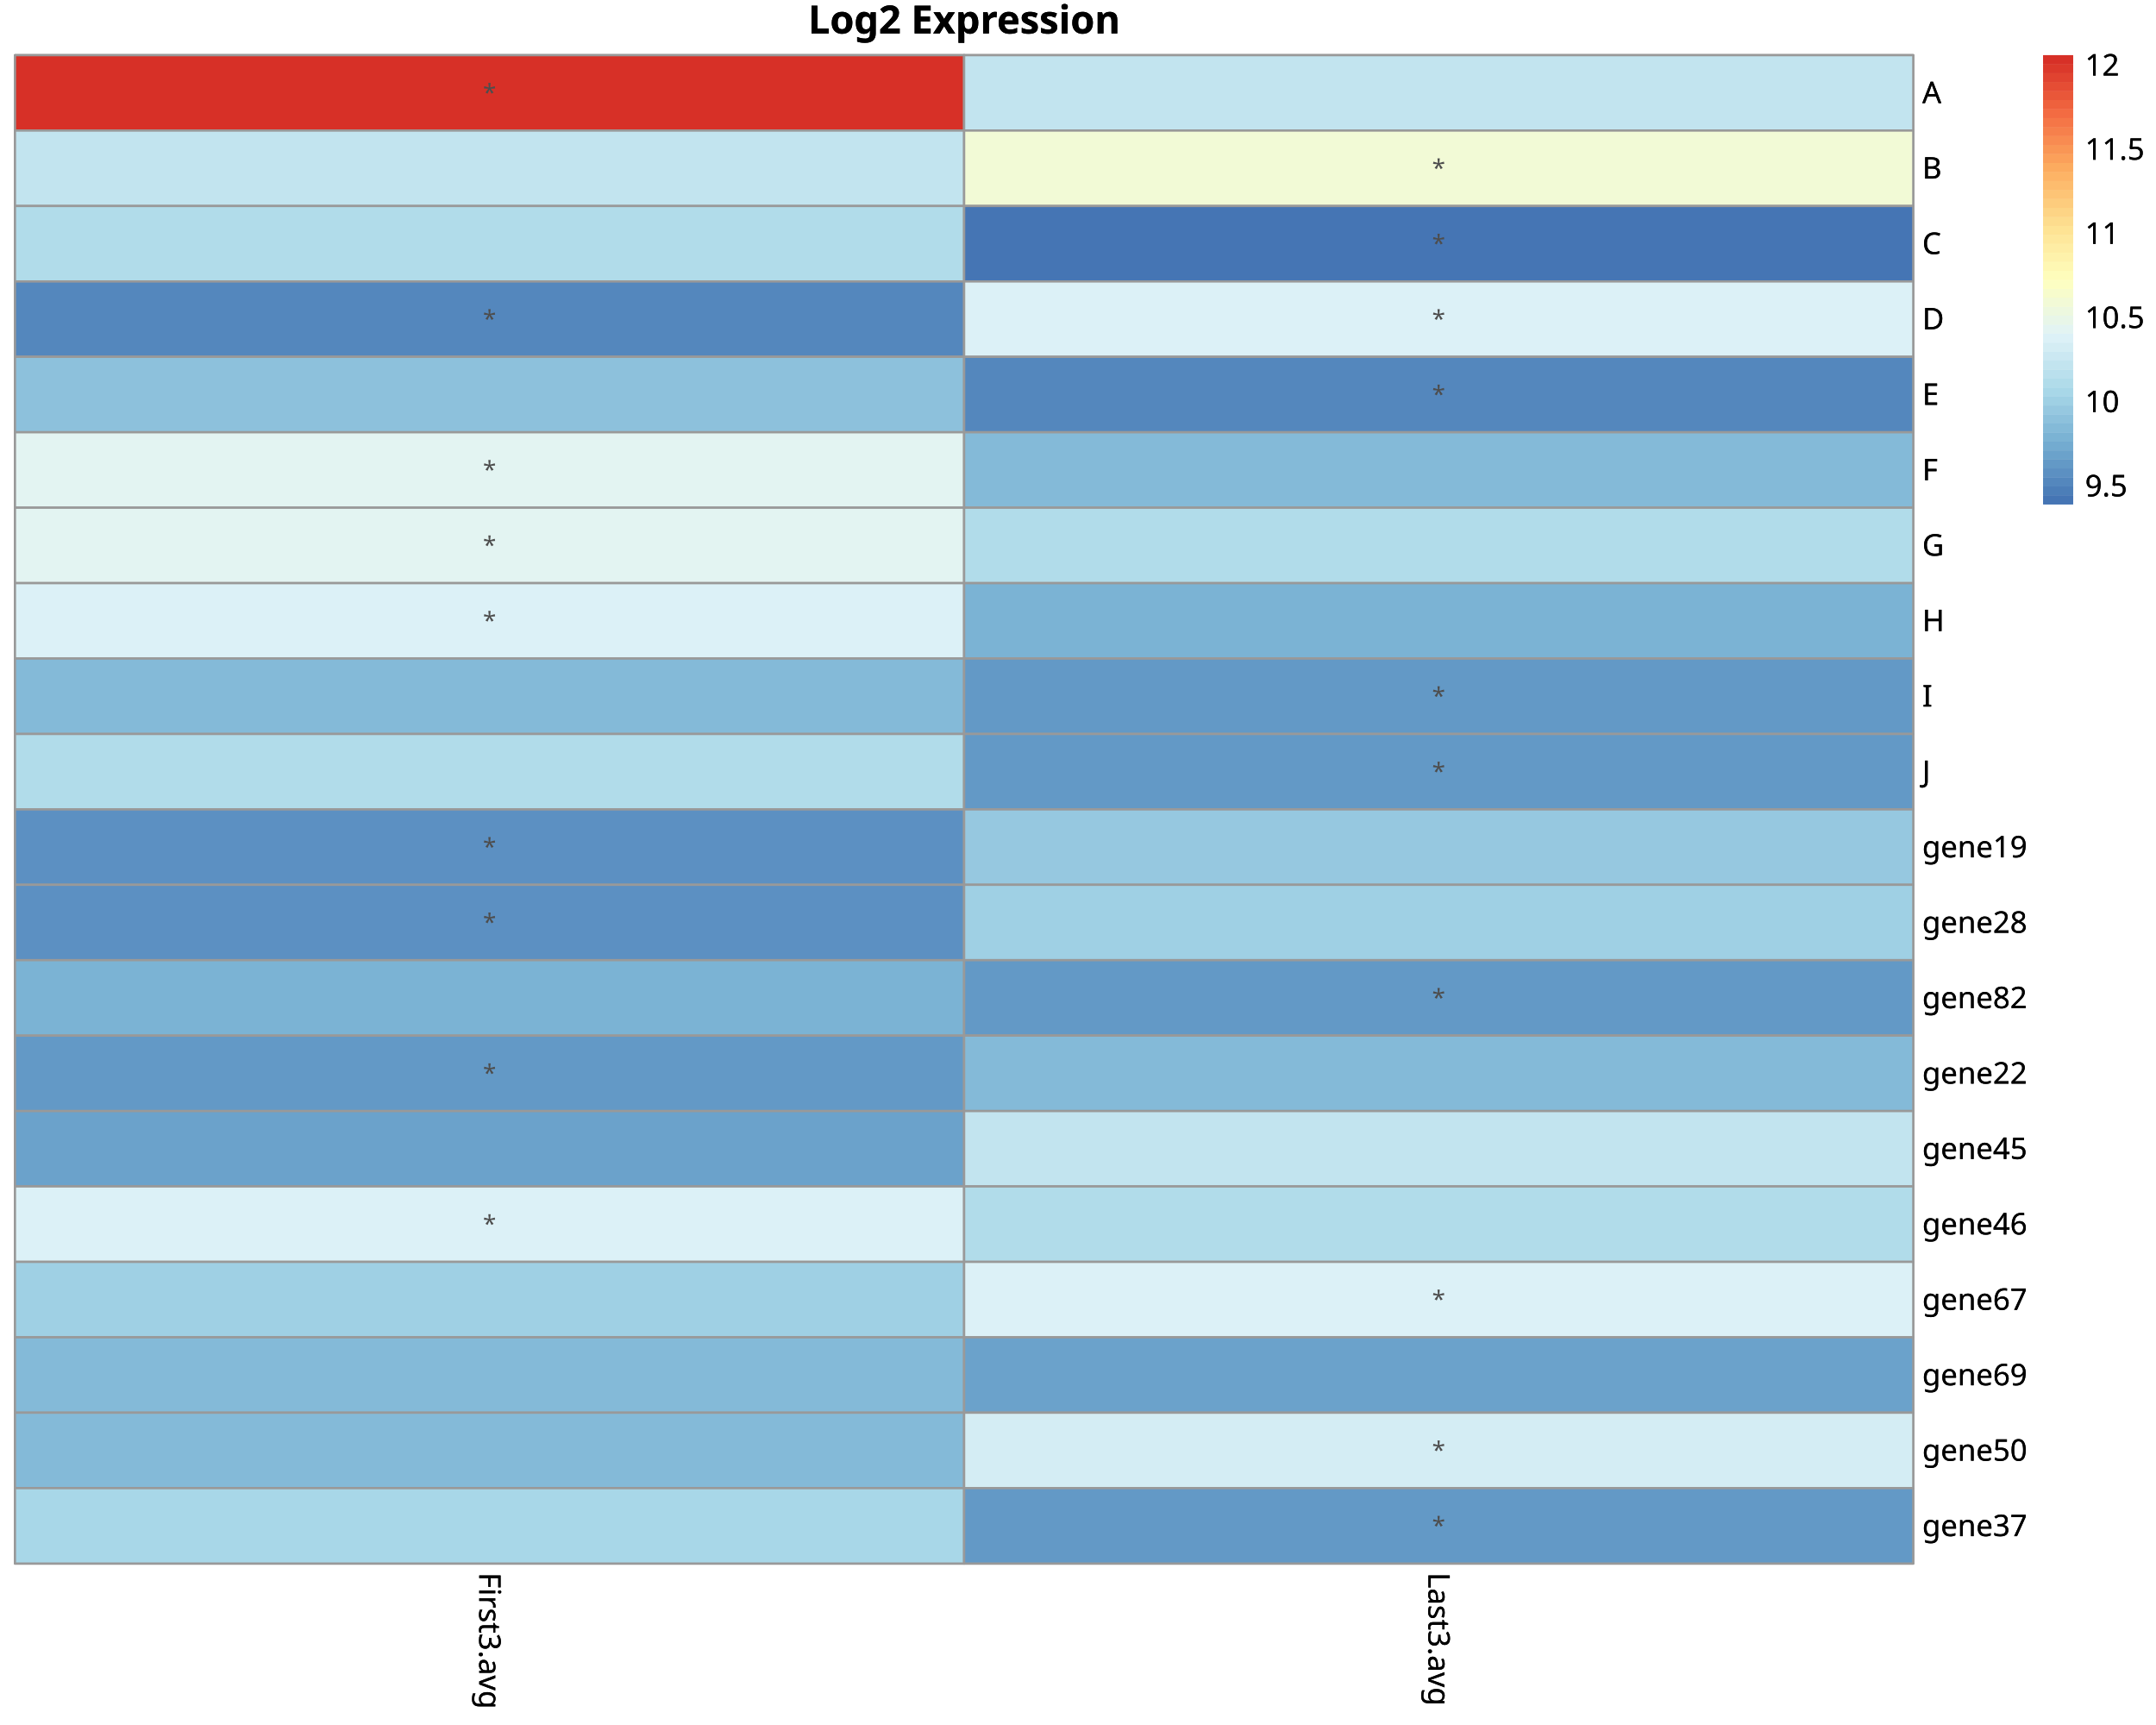
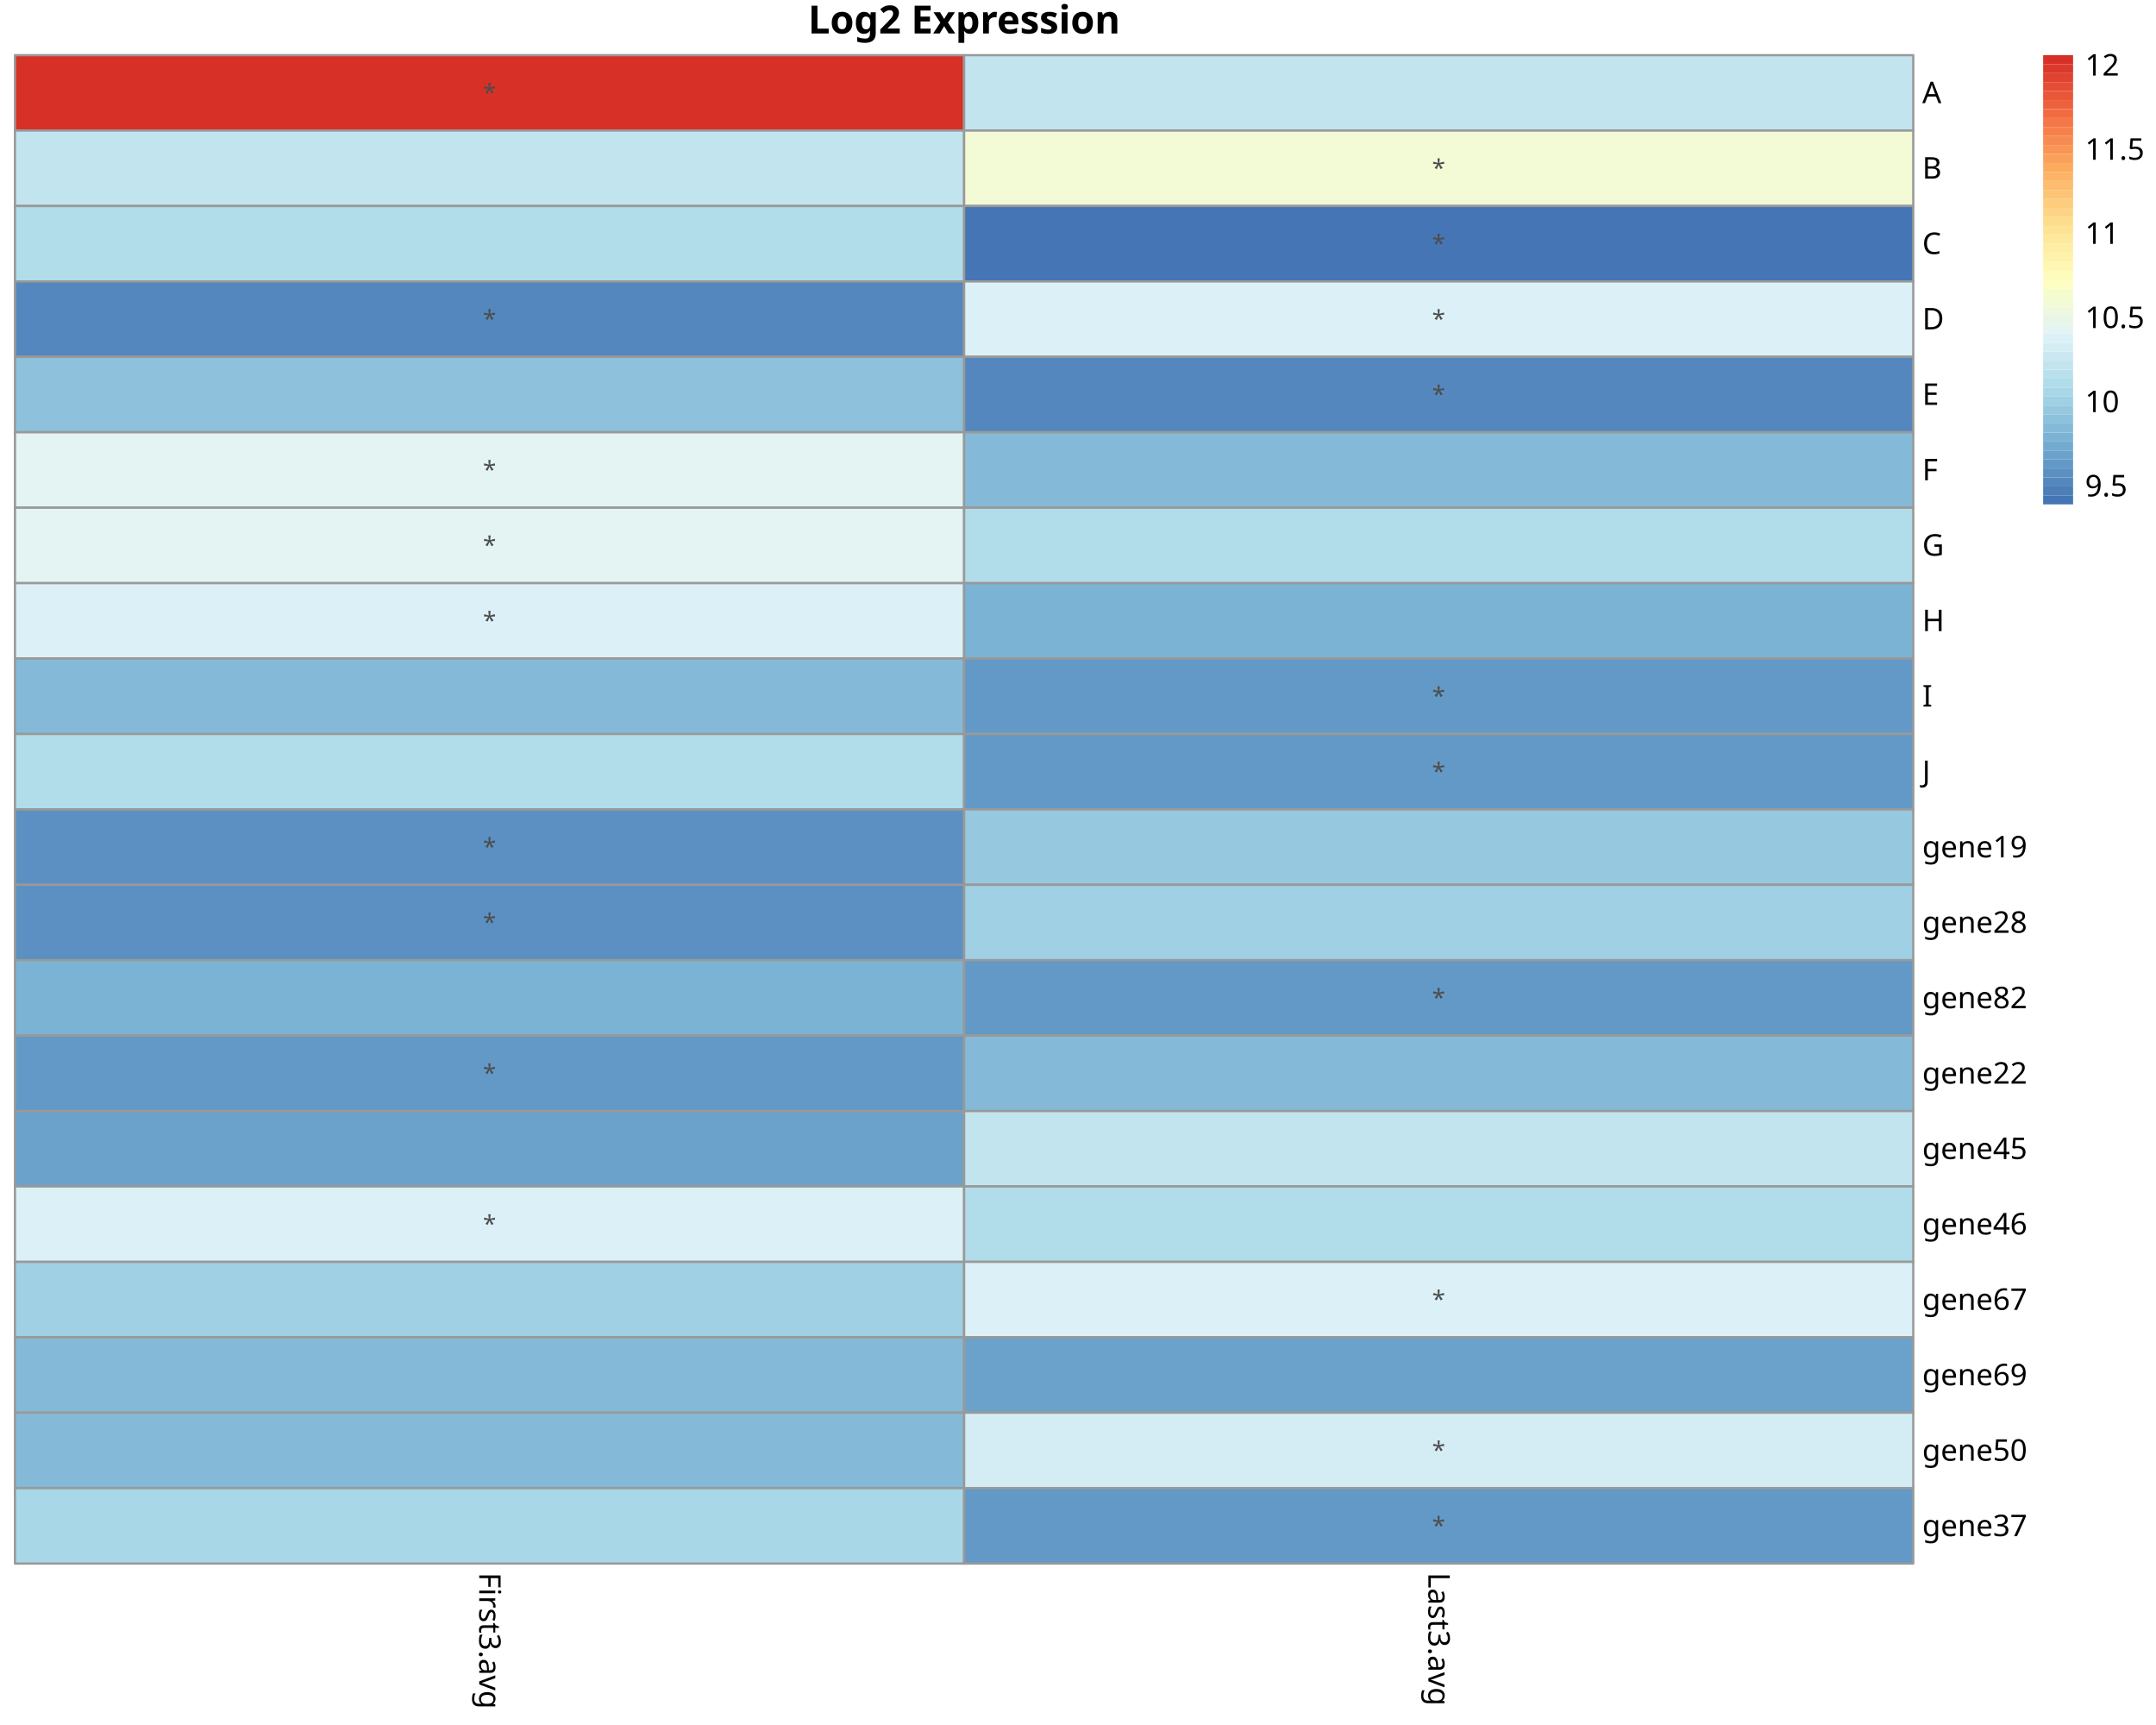
<svg xmlns="http://www.w3.org/2000/svg" class="svglite" data-engine-version="2.0" width="720.00pt" height="576.00pt" viewBox="0 0 720.00 576.00">
  <defs>
    <style type="text/css">
    .svglite line, .svglite polyline, .svglite polygon, .svglite path, .svglite rect, .svglite circle {
      fill: none;
      stroke: #000000;
      stroke-linecap: round;
      stroke-linejoin: round;
      stroke-miterlimit: 10.00;
    }
  </style>
  </defs>
  <rect width="100%" height="100%" style="stroke: none; fill: #FFFFFF;" />
  <defs>
    <clipPath id="cpMC4wMHw3MjAuMDB8MC4wMHw1NzYuMDA=">
      <rect x="0.00" y="0.00" width="720.00" height="576.00" />
    </clipPath>
  </defs>
  <g clip-path="url(#cpMC4wMHw3MjAuMDB8MC4wMHw1NzYuMDA=)">
    <text x="321.97" y="11.18" text-anchor="middle" style="font-size: 13.00px; font-weight: bold; font-family: sans;" textLength="96.86px" lengthAdjust="spacingAndGlyphs">Log2 Expression</text>
    <rect x="5.00" y="18.42" width="316.97" height="25.18" style="stroke-width: 0.75; stroke: #999999; fill: #D73027;" />
    <rect x="5.00" y="43.60" width="316.97" height="25.18" style="stroke-width: 0.75; stroke: #999999; fill: #C2E4EF;" />
    <rect x="5.00" y="68.79" width="316.97" height="25.18" style="stroke-width: 0.75; stroke: #999999; fill: #B1DCEA;" />
    <rect x="5.00" y="93.97" width="316.97" height="25.18" style="stroke-width: 0.75; stroke: #999999; fill: #5487BD;" />
    <rect x="5.00" y="119.15" width="316.97" height="25.18" style="stroke-width: 0.75; stroke: #999999; fill: #8DC1DC;" />
    <rect x="5.00" y="144.34" width="316.97" height="25.18" style="stroke-width: 0.75; stroke: #999999; fill: #E3F4F2;" />
    <rect x="5.00" y="169.52" width="316.97" height="25.18" style="stroke-width: 0.75; stroke: #999999; fill: #E3F4F2;" />
    <rect x="5.00" y="194.71" width="316.97" height="25.18" style="stroke-width: 0.75; stroke: #999999; fill: #DCF1F7;" />
    <rect x="5.00" y="219.89" width="316.97" height="25.18" style="stroke-width: 0.75; stroke: #999999; fill: #84BAD8;" />
    <rect x="5.00" y="245.07" width="316.97" height="25.18" style="stroke-width: 0.75; stroke: #999999; fill: #B1DCEA;" />
    <rect x="5.00" y="270.26" width="316.97" height="25.18" style="stroke-width: 0.75; stroke: #999999; fill: #5C90C2;" />
    <rect x="5.00" y="295.44" width="316.97" height="25.18" style="stroke-width: 0.75; stroke: #999999; fill: #5C90C2;" />
    <rect x="5.00" y="320.62" width="316.97" height="25.18" style="stroke-width: 0.75; stroke: #999999; fill: #7BB3D4;" />
    <rect x="5.00" y="345.81" width="316.97" height="25.18" style="stroke-width: 0.75; stroke: #999999; fill: #6399C6;" />
    <rect x="5.00" y="370.99" width="316.97" height="25.18" style="stroke-width: 0.75; stroke: #999999; fill: #6BA2CB;" />
    <rect x="5.00" y="396.17" width="316.97" height="25.18" style="stroke-width: 0.75; stroke: #999999; fill: #DCF1F7;" />
    <rect x="5.00" y="421.36" width="316.97" height="25.18" style="stroke-width: 0.75; stroke: #999999; fill: #9FD0E4;" />
    <rect x="5.00" y="446.54" width="316.97" height="25.18" style="stroke-width: 0.75; stroke: #999999; fill: #84BAD8;" />
    <rect x="5.00" y="471.72" width="316.97" height="25.18" style="stroke-width: 0.75; stroke: #999999; fill: #84BAD8;" />
    <rect x="5.00" y="496.91" width="316.97" height="25.18" style="stroke-width: 0.75; stroke: #999999; fill: #A8D7E8;" />
    <rect x="321.97" y="18.42" width="316.97" height="25.18" style="stroke-width: 0.75; stroke: #999999; fill: #C2E4EF;" />
    <rect x="321.97" y="43.60" width="316.97" height="25.18" style="stroke-width: 0.75; stroke: #999999; fill: #F2FAD6;" />
    <rect x="321.97" y="68.79" width="316.97" height="25.18" style="stroke-width: 0.75; stroke: #999999; fill: #4575B4;" />
    <rect x="321.97" y="93.97" width="316.97" height="25.18" style="stroke-width: 0.75; stroke: #999999; fill: #DCF1F7;" />
    <rect x="321.97" y="119.15" width="316.97" height="25.18" style="stroke-width: 0.75; stroke: #999999; fill: #5487BD;" />
    <rect x="321.97" y="144.34" width="316.97" height="25.18" style="stroke-width: 0.75; stroke: #999999; fill: #84BAD8;" />
    <rect x="321.97" y="169.52" width="316.97" height="25.18" style="stroke-width: 0.75; stroke: #999999; fill: #B1DCEA;" />
    <rect x="321.97" y="194.71" width="316.97" height="25.18" style="stroke-width: 0.75; stroke: #999999; fill: #7BB3D4;" />
    <rect x="321.97" y="219.89" width="316.97" height="25.18" style="stroke-width: 0.75; stroke: #999999; fill: #6399C6;" />
    <rect x="321.97" y="245.07" width="316.97" height="25.18" style="stroke-width: 0.75; stroke: #999999; fill: #6399C6;" />
    <rect x="321.97" y="270.26" width="316.97" height="25.18" style="stroke-width: 0.75; stroke: #999999; fill: #96C8E0;" />
    <rect x="321.97" y="295.44" width="316.97" height="25.18" style="stroke-width: 0.75; stroke: #999999; fill: #9FD0E4;" />
    <rect x="321.97" y="320.62" width="316.97" height="25.18" style="stroke-width: 0.75; stroke: #999999; fill: #6399C6;" />
    <rect x="321.97" y="345.81" width="316.97" height="25.18" style="stroke-width: 0.75; stroke: #999999; fill: #84BAD8;" />
    <rect x="321.97" y="370.99" width="316.97" height="25.18" style="stroke-width: 0.75; stroke: #999999; fill: #C2E4EF;" />
    <rect x="321.97" y="396.17" width="316.97" height="25.18" style="stroke-width: 0.75; stroke: #999999; fill: #B1DCEA;" />
    <rect x="321.97" y="421.36" width="316.97" height="25.18" style="stroke-width: 0.75; stroke: #999999; fill: #DCF1F7;" />
    <rect x="321.97" y="446.54" width="316.97" height="25.18" style="stroke-width: 0.75; stroke: #999999; fill: #6BA2CB;" />
    <rect x="321.97" y="471.72" width="316.97" height="25.18" style="stroke-width: 0.75; stroke: #999999; fill: #D4EDF4;" />
    <rect x="321.97" y="496.91" width="316.97" height="25.18" style="stroke-width: 0.75; stroke: #999999; fill: #6399C6;" />
    <text x="163.48" y="33.76" text-anchor="middle" style="font-size: 8.00px; fill: #4D4D4D; font-family: sans;" textLength="3.12px" lengthAdjust="spacingAndGlyphs">*</text>
    <text x="163.48" y="109.32" text-anchor="middle" style="font-size: 8.00px; fill: #4D4D4D; font-family: sans;" textLength="3.12px" lengthAdjust="spacingAndGlyphs">*</text>
    <text x="163.48" y="159.68" text-anchor="middle" style="font-size: 8.00px; fill: #4D4D4D; font-family: sans;" textLength="3.12px" lengthAdjust="spacingAndGlyphs">*</text>
    <text x="163.48" y="184.87" text-anchor="middle" style="font-size: 8.00px; fill: #4D4D4D; font-family: sans;" textLength="3.12px" lengthAdjust="spacingAndGlyphs">*</text>
    <text x="163.48" y="210.05" text-anchor="middle" style="font-size: 8.00px; fill: #4D4D4D; font-family: sans;" textLength="3.12px" lengthAdjust="spacingAndGlyphs">*</text>
    <text x="163.48" y="285.60" text-anchor="middle" style="font-size: 8.00px; fill: #4D4D4D; font-family: sans;" textLength="3.12px" lengthAdjust="spacingAndGlyphs">*</text>
    <text x="163.48" y="310.78" text-anchor="middle" style="font-size: 8.00px; fill: #4D4D4D; font-family: sans;" textLength="3.12px" lengthAdjust="spacingAndGlyphs">*</text>
    <text x="163.48" y="361.15" text-anchor="middle" style="font-size: 8.00px; fill: #4D4D4D; font-family: sans;" textLength="3.12px" lengthAdjust="spacingAndGlyphs">*</text>
    <text x="163.48" y="411.52" text-anchor="middle" style="font-size: 8.00px; fill: #4D4D4D; font-family: sans;" textLength="3.12px" lengthAdjust="spacingAndGlyphs">*</text>
    <text x="480.45" y="58.95" text-anchor="middle" style="font-size: 8.00px; fill: #4D4D4D; font-family: sans;" textLength="3.12px" lengthAdjust="spacingAndGlyphs">*</text>
    <text x="480.45" y="84.13" text-anchor="middle" style="font-size: 8.00px; fill: #4D4D4D; font-family: sans;" textLength="3.12px" lengthAdjust="spacingAndGlyphs">*</text>
    <text x="480.45" y="109.32" text-anchor="middle" style="font-size: 8.00px; fill: #4D4D4D; font-family: sans;" textLength="3.12px" lengthAdjust="spacingAndGlyphs">*</text>
    <text x="480.45" y="134.50" text-anchor="middle" style="font-size: 8.00px; fill: #4D4D4D; font-family: sans;" textLength="3.12px" lengthAdjust="spacingAndGlyphs">*</text>
    <text x="480.45" y="235.23" text-anchor="middle" style="font-size: 8.00px; fill: #4D4D4D; font-family: sans;" textLength="3.12px" lengthAdjust="spacingAndGlyphs">*</text>
    <text x="480.45" y="260.42" text-anchor="middle" style="font-size: 8.00px; fill: #4D4D4D; font-family: sans;" textLength="3.12px" lengthAdjust="spacingAndGlyphs">*</text>
    <text x="480.45" y="335.97" text-anchor="middle" style="font-size: 8.00px; fill: #4D4D4D; font-family: sans;" textLength="3.12px" lengthAdjust="spacingAndGlyphs">*</text>
    <text x="480.45" y="436.70" text-anchor="middle" style="font-size: 8.00px; fill: #4D4D4D; font-family: sans;" textLength="3.12px" lengthAdjust="spacingAndGlyphs">*</text>
    <text x="480.45" y="487.07" text-anchor="middle" style="font-size: 8.00px; fill: #4D4D4D; font-family: sans;" textLength="3.12px" lengthAdjust="spacingAndGlyphs">*</text>
    <text x="480.45" y="512.25" text-anchor="middle" style="font-size: 8.00px; fill: #4D4D4D; font-family: sans;" textLength="3.12px" lengthAdjust="spacingAndGlyphs">*</text>
    <text transform="translate(160.04,525.09) rotate(-270)" style="font-size: 10.00px; font-family: sans;" textLength="43.91px" lengthAdjust="spacingAndGlyphs">First3.avg</text>
    <text transform="translate(477.01,525.09) rotate(-270)" style="font-size: 10.00px; font-family: sans;" textLength="43.37px" lengthAdjust="spacingAndGlyphs">Last3.avg</text>
    <text x="641.94" y="34.45" style="font-size: 10.00px; font-family: sans;" textLength="6.67px" lengthAdjust="spacingAndGlyphs">A</text>
    <text x="641.94" y="59.64" style="font-size: 10.00px; font-family: sans;" textLength="6.67px" lengthAdjust="spacingAndGlyphs">B</text>
    <text x="641.94" y="84.82" style="font-size: 10.00px; font-family: sans;" textLength="7.22px" lengthAdjust="spacingAndGlyphs">C</text>
    <text x="641.94" y="110.00" style="font-size: 10.00px; font-family: sans;" textLength="7.22px" lengthAdjust="spacingAndGlyphs">D</text>
    <text x="641.94" y="135.19" style="font-size: 10.00px; font-family: sans;" textLength="6.67px" lengthAdjust="spacingAndGlyphs">E</text>
    <text x="641.94" y="160.37" style="font-size: 10.00px; font-family: sans;" textLength="6.11px" lengthAdjust="spacingAndGlyphs">F</text>
    <text x="641.94" y="185.55" style="font-size: 10.00px; font-family: sans;" textLength="7.78px" lengthAdjust="spacingAndGlyphs">G</text>
    <text x="641.94" y="210.74" style="font-size: 10.00px; font-family: sans;" textLength="7.22px" lengthAdjust="spacingAndGlyphs">H</text>
    <text x="641.94" y="235.92" style="font-size: 10.00px; font-family: sans;" textLength="2.78px" lengthAdjust="spacingAndGlyphs">I</text>
    <text x="641.94" y="261.11" style="font-size: 10.00px; font-family: sans;" textLength="5.00px" lengthAdjust="spacingAndGlyphs">J</text>
    <text x="641.94" y="286.29" style="font-size: 10.00px; font-family: sans;" textLength="33.37px" lengthAdjust="spacingAndGlyphs">gene19</text>
    <text x="641.94" y="311.47" style="font-size: 10.00px; font-family: sans;" textLength="33.37px" lengthAdjust="spacingAndGlyphs">gene28</text>
    <text x="641.94" y="336.66" style="font-size: 10.00px; font-family: sans;" textLength="33.37px" lengthAdjust="spacingAndGlyphs">gene82</text>
    <text x="641.94" y="361.84" style="font-size: 10.00px; font-family: sans;" textLength="33.37px" lengthAdjust="spacingAndGlyphs">gene22</text>
    <text x="641.94" y="387.02" style="font-size: 10.00px; font-family: sans;" textLength="33.37px" lengthAdjust="spacingAndGlyphs">gene45</text>
    <text x="641.94" y="412.21" style="font-size: 10.00px; font-family: sans;" textLength="33.37px" lengthAdjust="spacingAndGlyphs">gene46</text>
    <text x="641.94" y="437.39" style="font-size: 10.00px; font-family: sans;" textLength="33.37px" lengthAdjust="spacingAndGlyphs">gene67</text>
    <text x="641.94" y="462.57" style="font-size: 10.00px; font-family: sans;" textLength="33.37px" lengthAdjust="spacingAndGlyphs">gene69</text>
    <text x="641.94" y="487.76" style="font-size: 10.00px; font-family: sans;" textLength="33.37px" lengthAdjust="spacingAndGlyphs">gene50</text>
    <text x="641.94" y="512.94" style="font-size: 10.00px; font-family: sans;" textLength="33.37px" lengthAdjust="spacingAndGlyphs">gene37</text>
    <rect x="682.31" y="165.42" width="10.00" height="3.00" style="stroke-width: 0.75; stroke: none; fill: #4575B4;" />
    <rect x="682.31" y="162.42" width="10.00" height="3.00" style="stroke-width: 0.75; stroke: none; fill: #4C7EB8;" />
    <rect x="682.31" y="159.42" width="10.00" height="3.00" style="stroke-width: 0.75; stroke: none; fill: #5487BD;" />
    <rect x="682.31" y="156.42" width="10.00" height="3.00" style="stroke-width: 0.75; stroke: none; fill: #5C90C2;" />
    <rect x="682.31" y="153.42" width="10.00" height="3.00" style="stroke-width: 0.75; stroke: none; fill: #6399C6;" />
    <rect x="682.31" y="150.42" width="10.00" height="3.00" style="stroke-width: 0.75; stroke: none; fill: #6BA2CB;" />
    <rect x="682.31" y="147.42" width="10.00" height="3.00" style="stroke-width: 0.75; stroke: none; fill: #73ABD0;" />
    <rect x="682.31" y="144.42" width="10.00" height="3.00" style="stroke-width: 0.75; stroke: none; fill: #7BB3D4;" />
    <rect x="682.31" y="141.42" width="10.00" height="3.00" style="stroke-width: 0.75; stroke: none; fill: #84BAD8;" />
    <rect x="682.31" y="138.42" width="10.00" height="3.00" style="stroke-width: 0.75; stroke: none; fill: #8DC1DC;" />
    <rect x="682.31" y="135.42" width="10.00" height="3.00" style="stroke-width: 0.75; stroke: none; fill: #96C8E0;" />
    <rect x="682.31" y="132.42" width="10.00" height="3.00" style="stroke-width: 0.75; stroke: none; fill: #9FD0E4;" />
    <rect x="682.31" y="129.42" width="10.00" height="3.00" style="stroke-width: 0.75; stroke: none; fill: #A8D7E8;" />
    <rect x="682.31" y="126.42" width="10.00" height="3.00" style="stroke-width: 0.75; stroke: none; fill: #B1DCEA;" />
    <rect x="682.31" y="123.42" width="10.00" height="3.00" style="stroke-width: 0.75; stroke: none; fill: #BAE0ED;" />
    <rect x="682.31" y="120.42" width="10.00" height="3.00" style="stroke-width: 0.75; stroke: none; fill: #C2E4EF;" />
    <rect x="682.31" y="117.42" width="10.00" height="3.00" style="stroke-width: 0.75; stroke: none; fill: #CBE8F2;" />
    <rect x="682.31" y="114.42" width="10.00" height="3.00" style="stroke-width: 0.75; stroke: none; fill: #D4EDF4;" />
    <rect x="682.31" y="111.42" width="10.00" height="3.00" style="stroke-width: 0.75; stroke: none; fill: #DCF1F7;" />
    <rect x="682.31" y="108.42" width="10.00" height="3.00" style="stroke-width: 0.75; stroke: none; fill: #E3F4F2;" />
    <rect x="682.31" y="105.42" width="10.00" height="3.00" style="stroke-width: 0.75; stroke: none; fill: #E8F6E8;" />
    <rect x="682.31" y="102.42" width="10.00" height="3.00" style="stroke-width: 0.75; stroke: none; fill: #EDF8DF;" />
    <rect x="682.31" y="99.42" width="10.00" height="3.00" style="stroke-width: 0.75; stroke: none; fill: #F2FAD6;" />
    <rect x="682.31" y="96.42" width="10.00" height="3.00" style="stroke-width: 0.75; stroke: none; fill: #F7FCCC;" />
    <rect x="682.31" y="93.42" width="10.00" height="3.00" style="stroke-width: 0.75; stroke: none; fill: #FCFEC3;" />
    <rect x="682.31" y="90.42" width="10.00" height="3.00" style="stroke-width: 0.75; stroke: none; fill: #FEFCBB;" />
    <rect x="682.31" y="87.42" width="10.00" height="3.00" style="stroke-width: 0.75; stroke: none; fill: #FEF7B3;" />
    <rect x="682.31" y="84.42" width="10.00" height="3.00" style="stroke-width: 0.75; stroke: none; fill: #FEF2AB;" />
    <rect x="682.31" y="81.42" width="10.00" height="3.00" style="stroke-width: 0.75; stroke: none; fill: #FEEDA4;" />
    <rect x="682.31" y="78.42" width="10.00" height="3.00" style="stroke-width: 0.75; stroke: none; fill: #FEE89C;" />
    <rect x="682.31" y="75.42" width="10.00" height="3.00" style="stroke-width: 0.75; stroke: none; fill: #FEE394;" />
    <rect x="682.31" y="72.42" width="10.00" height="3.00" style="stroke-width: 0.75; stroke: none; fill: #FDDC8D;" />
    <rect x="682.31" y="69.42" width="10.00" height="3.00" style="stroke-width: 0.75; stroke: none; fill: #FDD485;" />
    <rect x="682.31" y="66.42" width="10.00" height="3.00" style="stroke-width: 0.75; stroke: none; fill: #FDCC7D;" />
    <rect x="682.31" y="63.42" width="10.00" height="3.00" style="stroke-width: 0.75; stroke: none; fill: #FDC476;" />
    <rect x="682.31" y="60.42" width="10.00" height="3.00" style="stroke-width: 0.75; stroke: none; fill: #FDBC6E;" />
    <rect x="682.31" y="57.42" width="10.00" height="3.00" style="stroke-width: 0.75; stroke: none; fill: #FDB466;" />
    <rect x="682.31" y="54.42" width="10.00" height="3.00" style="stroke-width: 0.75; stroke: none; fill: #FCAB5F;" />
    <rect x="682.31" y="51.42" width="10.00" height="3.00" style="stroke-width: 0.75; stroke: none; fill: #FBA05A;" />
    <rect x="682.31" y="48.42" width="10.00" height="3.00" style="stroke-width: 0.75; stroke: none; fill: #F99655;" />
    <rect x="682.31" y="45.42" width="10.00" height="3.00" style="stroke-width: 0.75; stroke: none; fill: #F88B51;" />
    <rect x="682.31" y="42.42" width="10.00" height="3.00" style="stroke-width: 0.75; stroke: none; fill: #F6804C;" />
    <rect x="682.31" y="39.42" width="10.00" height="3.00" style="stroke-width: 0.75; stroke: none; fill: #F57647;" />
    <rect x="682.31" y="36.42" width="10.00" height="3.00" style="stroke-width: 0.75; stroke: none; fill: #F36B42;" />
    <rect x="682.31" y="33.42" width="10.00" height="3.00" style="stroke-width: 0.75; stroke: none; fill: #EE613D;" />
    <rect x="682.31" y="30.42" width="10.00" height="3.00" style="stroke-width: 0.75; stroke: none; fill: #E95739;" />
    <rect x="682.31" y="27.42" width="10.00" height="3.00" style="stroke-width: 0.75; stroke: none; fill: #E54D34;" />
    <rect x="682.31" y="24.42" width="10.00" height="3.00" style="stroke-width: 0.75; stroke: none; fill: #E04330;" />
    <rect x="682.31" y="21.42" width="10.00" height="3.00" style="stroke-width: 0.75; stroke: none; fill: #DB392B;" />
    <rect x="682.31" y="18.42" width="10.00" height="3.00" style="stroke-width: 0.75; stroke: none; fill: #D73027;" />
    <text x="696.31" y="165.74" style="font-size: 10.00px; font-family: sans;" textLength="13.90px" lengthAdjust="spacingAndGlyphs">9.5</text>
    <text x="696.31" y="137.63" style="font-size: 10.00px; font-family: sans;" textLength="11.12px" lengthAdjust="spacingAndGlyphs">10</text>
    <text x="696.31" y="109.53" style="font-size: 10.00px; font-family: sans;" textLength="19.46px" lengthAdjust="spacingAndGlyphs">10.5</text>
    <text x="696.31" y="81.43" style="font-size: 10.00px; font-family: sans;" textLength="11.12px" lengthAdjust="spacingAndGlyphs">11</text>
    <text x="696.31" y="53.33" style="font-size: 10.00px; font-family: sans;" textLength="19.46px" lengthAdjust="spacingAndGlyphs">11.5</text>
    <text x="696.31" y="25.23" style="font-size: 10.00px; font-family: sans;" textLength="11.12px" lengthAdjust="spacingAndGlyphs">12</text>
-     <text x="321.97" y="11.18" text-anchor="middle" style="font-size: 13.00px; font-weight: bold; font-family: sans;" textLength="96.86px" lengthAdjust="spacingAndGlyphs">Log2 Expression</text>
-     <rect x="5.00" y="18.42" width="316.97" height="25.18" style="stroke-width: 0.75; stroke: #999999; fill: #D73027;" />
-     <rect x="5.00" y="43.60" width="316.97" height="25.18" style="stroke-width: 0.75; stroke: #999999; fill: #C2E4EF;" />
-     <rect x="5.00" y="68.79" width="316.97" height="25.18" style="stroke-width: 0.75; stroke: #999999; fill: #B1DCEA;" />
-     <rect x="5.00" y="93.97" width="316.97" height="25.18" style="stroke-width: 0.75; stroke: #999999; fill: #5487BD;" />
-     <rect x="5.00" y="119.15" width="316.97" height="25.18" style="stroke-width: 0.75; stroke: #999999; fill: #8DC1DC;" />
-     <rect x="5.00" y="144.34" width="316.97" height="25.18" style="stroke-width: 0.75; stroke: #999999; fill: #E3F4F2;" />
-     <rect x="5.00" y="169.52" width="316.97" height="25.18" style="stroke-width: 0.75; stroke: #999999; fill: #E3F4F2;" />
-     <rect x="5.00" y="194.71" width="316.97" height="25.18" style="stroke-width: 0.75; stroke: #999999; fill: #DCF1F7;" />
-     <rect x="5.00" y="219.89" width="316.97" height="25.18" style="stroke-width: 0.75; stroke: #999999; fill: #84BAD8;" />
-     <rect x="5.00" y="245.07" width="316.97" height="25.18" style="stroke-width: 0.75; stroke: #999999; fill: #B1DCEA;" />
-     <rect x="5.00" y="270.26" width="316.97" height="25.18" style="stroke-width: 0.75; stroke: #999999; fill: #5C90C2;" />
-     <rect x="5.00" y="295.44" width="316.97" height="25.18" style="stroke-width: 0.75; stroke: #999999; fill: #5C90C2;" />
-     <rect x="5.00" y="320.62" width="316.97" height="25.18" style="stroke-width: 0.75; stroke: #999999; fill: #7BB3D4;" />
-     <rect x="5.00" y="345.81" width="316.97" height="25.18" style="stroke-width: 0.75; stroke: #999999; fill: #6399C6;" />
-     <rect x="5.00" y="370.99" width="316.97" height="25.18" style="stroke-width: 0.75; stroke: #999999; fill: #6BA2CB;" />
-     <rect x="5.00" y="396.17" width="316.97" height="25.18" style="stroke-width: 0.75; stroke: #999999; fill: #DCF1F7;" />
-     <rect x="5.00" y="421.36" width="316.97" height="25.18" style="stroke-width: 0.75; stroke: #999999; fill: #9FD0E4;" />
-     <rect x="5.00" y="446.54" width="316.97" height="25.18" style="stroke-width: 0.75; stroke: #999999; fill: #84BAD8;" />
-     <rect x="5.00" y="471.72" width="316.97" height="25.18" style="stroke-width: 0.75; stroke: #999999; fill: #84BAD8;" />
-     <rect x="5.00" y="496.91" width="316.97" height="25.18" style="stroke-width: 0.75; stroke: #999999; fill: #A8D7E8;" />
-     <rect x="321.97" y="18.42" width="316.97" height="25.18" style="stroke-width: 0.75; stroke: #999999; fill: #C2E4EF;" />
-     <rect x="321.97" y="43.60" width="316.97" height="25.18" style="stroke-width: 0.75; stroke: #999999; fill: #F2FAD6;" />
-     <rect x="321.97" y="68.79" width="316.97" height="25.18" style="stroke-width: 0.75; stroke: #999999; fill: #4575B4;" />
-     <rect x="321.97" y="93.97" width="316.97" height="25.18" style="stroke-width: 0.75; stroke: #999999; fill: #DCF1F7;" />
-     <rect x="321.97" y="119.15" width="316.97" height="25.18" style="stroke-width: 0.75; stroke: #999999; fill: #5487BD;" />
-     <rect x="321.97" y="144.34" width="316.97" height="25.18" style="stroke-width: 0.75; stroke: #999999; fill: #84BAD8;" />
-     <rect x="321.97" y="169.52" width="316.97" height="25.18" style="stroke-width: 0.75; stroke: #999999; fill: #B1DCEA;" />
-     <rect x="321.97" y="194.71" width="316.97" height="25.18" style="stroke-width: 0.75; stroke: #999999; fill: #7BB3D4;" />
-     <rect x="321.97" y="219.89" width="316.97" height="25.18" style="stroke-width: 0.75; stroke: #999999; fill: #6399C6;" />
-     <rect x="321.97" y="245.07" width="316.97" height="25.18" style="stroke-width: 0.75; stroke: #999999; fill: #6399C6;" />
-     <rect x="321.97" y="270.26" width="316.97" height="25.18" style="stroke-width: 0.75; stroke: #999999; fill: #96C8E0;" />
-     <rect x="321.97" y="295.44" width="316.97" height="25.18" style="stroke-width: 0.75; stroke: #999999; fill: #9FD0E4;" />
-     <rect x="321.97" y="320.62" width="316.97" height="25.18" style="stroke-width: 0.75; stroke: #999999; fill: #6399C6;" />
-     <rect x="321.97" y="345.81" width="316.97" height="25.18" style="stroke-width: 0.75; stroke: #999999; fill: #84BAD8;" />
-     <rect x="321.97" y="370.99" width="316.97" height="25.18" style="stroke-width: 0.75; stroke: #999999; fill: #C2E4EF;" />
-     <rect x="321.97" y="396.17" width="316.97" height="25.18" style="stroke-width: 0.75; stroke: #999999; fill: #B1DCEA;" />
-     <rect x="321.97" y="421.36" width="316.97" height="25.18" style="stroke-width: 0.75; stroke: #999999; fill: #DCF1F7;" />
-     <rect x="321.97" y="446.54" width="316.97" height="25.18" style="stroke-width: 0.75; stroke: #999999; fill: #6BA2CB;" />
-     <rect x="321.97" y="471.72" width="316.97" height="25.18" style="stroke-width: 0.75; stroke: #999999; fill: #D4EDF4;" />
-     <rect x="321.97" y="496.91" width="316.97" height="25.18" style="stroke-width: 0.75; stroke: #999999; fill: #6399C6;" />
-     <text x="163.48" y="33.76" text-anchor="middle" style="font-size: 8.00px; fill: #4D4D4D; font-family: sans;" textLength="3.12px" lengthAdjust="spacingAndGlyphs">*</text>
-     <text x="163.48" y="109.32" text-anchor="middle" style="font-size: 8.00px; fill: #4D4D4D; font-family: sans;" textLength="3.12px" lengthAdjust="spacingAndGlyphs">*</text>
-     <text x="163.48" y="159.68" text-anchor="middle" style="font-size: 8.00px; fill: #4D4D4D; font-family: sans;" textLength="3.12px" lengthAdjust="spacingAndGlyphs">*</text>
-     <text x="163.48" y="184.87" text-anchor="middle" style="font-size: 8.00px; fill: #4D4D4D; font-family: sans;" textLength="3.12px" lengthAdjust="spacingAndGlyphs">*</text>
-     <text x="163.48" y="210.05" text-anchor="middle" style="font-size: 8.00px; fill: #4D4D4D; font-family: sans;" textLength="3.12px" lengthAdjust="spacingAndGlyphs">*</text>
-     <text x="163.48" y="285.60" text-anchor="middle" style="font-size: 8.00px; fill: #4D4D4D; font-family: sans;" textLength="3.12px" lengthAdjust="spacingAndGlyphs">*</text>
-     <text x="163.48" y="310.78" text-anchor="middle" style="font-size: 8.00px; fill: #4D4D4D; font-family: sans;" textLength="3.12px" lengthAdjust="spacingAndGlyphs">*</text>
-     <text x="163.48" y="361.15" text-anchor="middle" style="font-size: 8.00px; fill: #4D4D4D; font-family: sans;" textLength="3.12px" lengthAdjust="spacingAndGlyphs">*</text>
-     <text x="163.48" y="411.52" text-anchor="middle" style="font-size: 8.00px; fill: #4D4D4D; font-family: sans;" textLength="3.12px" lengthAdjust="spacingAndGlyphs">*</text>
-     <text x="480.45" y="58.95" text-anchor="middle" style="font-size: 8.00px; fill: #4D4D4D; font-family: sans;" textLength="3.12px" lengthAdjust="spacingAndGlyphs">*</text>
-     <text x="480.45" y="84.13" text-anchor="middle" style="font-size: 8.00px; fill: #4D4D4D; font-family: sans;" textLength="3.12px" lengthAdjust="spacingAndGlyphs">*</text>
-     <text x="480.45" y="109.32" text-anchor="middle" style="font-size: 8.00px; fill: #4D4D4D; font-family: sans;" textLength="3.12px" lengthAdjust="spacingAndGlyphs">*</text>
-     <text x="480.45" y="134.50" text-anchor="middle" style="font-size: 8.00px; fill: #4D4D4D; font-family: sans;" textLength="3.12px" lengthAdjust="spacingAndGlyphs">*</text>
-     <text x="480.45" y="235.23" text-anchor="middle" style="font-size: 8.00px; fill: #4D4D4D; font-family: sans;" textLength="3.12px" lengthAdjust="spacingAndGlyphs">*</text>
-     <text x="480.45" y="260.42" text-anchor="middle" style="font-size: 8.00px; fill: #4D4D4D; font-family: sans;" textLength="3.12px" lengthAdjust="spacingAndGlyphs">*</text>
-     <text x="480.45" y="335.97" text-anchor="middle" style="font-size: 8.00px; fill: #4D4D4D; font-family: sans;" textLength="3.12px" lengthAdjust="spacingAndGlyphs">*</text>
-     <text x="480.45" y="436.70" text-anchor="middle" style="font-size: 8.00px; fill: #4D4D4D; font-family: sans;" textLength="3.12px" lengthAdjust="spacingAndGlyphs">*</text>
-     <text x="480.45" y="487.07" text-anchor="middle" style="font-size: 8.00px; fill: #4D4D4D; font-family: sans;" textLength="3.12px" lengthAdjust="spacingAndGlyphs">*</text>
-     <text x="480.45" y="512.25" text-anchor="middle" style="font-size: 8.00px; fill: #4D4D4D; font-family: sans;" textLength="3.12px" lengthAdjust="spacingAndGlyphs">*</text>
-     <text transform="translate(160.04,525.09) rotate(-270)" style="font-size: 10.00px; font-family: sans;" textLength="43.91px" lengthAdjust="spacingAndGlyphs">First3.avg</text>
-     <text transform="translate(477.01,525.09) rotate(-270)" style="font-size: 10.00px; font-family: sans;" textLength="43.37px" lengthAdjust="spacingAndGlyphs">Last3.avg</text>
-     <text x="641.94" y="34.45" style="font-size: 10.00px; font-family: sans;" textLength="6.67px" lengthAdjust="spacingAndGlyphs">A</text>
-     <text x="641.94" y="59.64" style="font-size: 10.00px; font-family: sans;" textLength="6.67px" lengthAdjust="spacingAndGlyphs">B</text>
-     <text x="641.94" y="84.82" style="font-size: 10.00px; font-family: sans;" textLength="7.22px" lengthAdjust="spacingAndGlyphs">C</text>
-     <text x="641.94" y="110.00" style="font-size: 10.00px; font-family: sans;" textLength="7.22px" lengthAdjust="spacingAndGlyphs">D</text>
-     <text x="641.94" y="135.19" style="font-size: 10.00px; font-family: sans;" textLength="6.67px" lengthAdjust="spacingAndGlyphs">E</text>
-     <text x="641.94" y="160.37" style="font-size: 10.00px; font-family: sans;" textLength="6.11px" lengthAdjust="spacingAndGlyphs">F</text>
-     <text x="641.94" y="185.55" style="font-size: 10.00px; font-family: sans;" textLength="7.78px" lengthAdjust="spacingAndGlyphs">G</text>
-     <text x="641.94" y="210.74" style="font-size: 10.00px; font-family: sans;" textLength="7.22px" lengthAdjust="spacingAndGlyphs">H</text>
-     <text x="641.94" y="235.92" style="font-size: 10.00px; font-family: sans;" textLength="2.78px" lengthAdjust="spacingAndGlyphs">I</text>
-     <text x="641.94" y="261.11" style="font-size: 10.00px; font-family: sans;" textLength="5.00px" lengthAdjust="spacingAndGlyphs">J</text>
-     <text x="641.94" y="286.29" style="font-size: 10.00px; font-family: sans;" textLength="33.37px" lengthAdjust="spacingAndGlyphs">gene19</text>
-     <text x="641.94" y="311.47" style="font-size: 10.00px; font-family: sans;" textLength="33.37px" lengthAdjust="spacingAndGlyphs">gene28</text>
-     <text x="641.94" y="336.66" style="font-size: 10.00px; font-family: sans;" textLength="33.37px" lengthAdjust="spacingAndGlyphs">gene82</text>
-     <text x="641.94" y="361.84" style="font-size: 10.00px; font-family: sans;" textLength="33.37px" lengthAdjust="spacingAndGlyphs">gene22</text>
-     <text x="641.94" y="387.02" style="font-size: 10.00px; font-family: sans;" textLength="33.37px" lengthAdjust="spacingAndGlyphs">gene45</text>
-     <text x="641.94" y="412.21" style="font-size: 10.00px; font-family: sans;" textLength="33.37px" lengthAdjust="spacingAndGlyphs">gene46</text>
-     <text x="641.94" y="437.39" style="font-size: 10.00px; font-family: sans;" textLength="33.37px" lengthAdjust="spacingAndGlyphs">gene67</text>
-     <text x="641.94" y="462.57" style="font-size: 10.00px; font-family: sans;" textLength="33.37px" lengthAdjust="spacingAndGlyphs">gene69</text>
-     <text x="641.94" y="487.76" style="font-size: 10.00px; font-family: sans;" textLength="33.37px" lengthAdjust="spacingAndGlyphs">gene50</text>
-     <text x="641.94" y="512.94" style="font-size: 10.00px; font-family: sans;" textLength="33.37px" lengthAdjust="spacingAndGlyphs">gene37</text>
-     <rect x="682.31" y="165.42" width="10.00" height="3.00" style="stroke-width: 0.75; stroke: none; fill: #4575B4;" />
-     <rect x="682.31" y="162.42" width="10.00" height="3.00" style="stroke-width: 0.75; stroke: none; fill: #4C7EB8;" />
-     <rect x="682.31" y="159.42" width="10.00" height="3.00" style="stroke-width: 0.75; stroke: none; fill: #5487BD;" />
-     <rect x="682.31" y="156.42" width="10.00" height="3.00" style="stroke-width: 0.75; stroke: none; fill: #5C90C2;" />
-     <rect x="682.31" y="153.42" width="10.00" height="3.00" style="stroke-width: 0.75; stroke: none; fill: #6399C6;" />
-     <rect x="682.31" y="150.42" width="10.00" height="3.00" style="stroke-width: 0.75; stroke: none; fill: #6BA2CB;" />
-     <rect x="682.31" y="147.42" width="10.00" height="3.00" style="stroke-width: 0.75; stroke: none; fill: #73ABD0;" />
-     <rect x="682.31" y="144.42" width="10.00" height="3.00" style="stroke-width: 0.75; stroke: none; fill: #7BB3D4;" />
-     <rect x="682.31" y="141.42" width="10.00" height="3.00" style="stroke-width: 0.75; stroke: none; fill: #84BAD8;" />
-     <rect x="682.31" y="138.42" width="10.00" height="3.00" style="stroke-width: 0.75; stroke: none; fill: #8DC1DC;" />
-     <rect x="682.31" y="135.42" width="10.00" height="3.00" style="stroke-width: 0.75; stroke: none; fill: #96C8E0;" />
-     <rect x="682.31" y="132.42" width="10.00" height="3.00" style="stroke-width: 0.75; stroke: none; fill: #9FD0E4;" />
-     <rect x="682.31" y="129.42" width="10.00" height="3.00" style="stroke-width: 0.75; stroke: none; fill: #A8D7E8;" />
-     <rect x="682.31" y="126.42" width="10.00" height="3.00" style="stroke-width: 0.75; stroke: none; fill: #B1DCEA;" />
-     <rect x="682.31" y="123.42" width="10.00" height="3.00" style="stroke-width: 0.75; stroke: none; fill: #BAE0ED;" />
-     <rect x="682.31" y="120.42" width="10.00" height="3.00" style="stroke-width: 0.75; stroke: none; fill: #C2E4EF;" />
-     <rect x="682.31" y="117.42" width="10.00" height="3.00" style="stroke-width: 0.75; stroke: none; fill: #CBE8F2;" />
-     <rect x="682.31" y="114.42" width="10.00" height="3.00" style="stroke-width: 0.75; stroke: none; fill: #D4EDF4;" />
-     <rect x="682.31" y="111.42" width="10.00" height="3.00" style="stroke-width: 0.75; stroke: none; fill: #DCF1F7;" />
-     <rect x="682.31" y="108.42" width="10.00" height="3.00" style="stroke-width: 0.75; stroke: none; fill: #E3F4F2;" />
-     <rect x="682.31" y="105.42" width="10.00" height="3.00" style="stroke-width: 0.75; stroke: none; fill: #E8F6E8;" />
-     <rect x="682.31" y="102.42" width="10.00" height="3.00" style="stroke-width: 0.75; stroke: none; fill: #EDF8DF;" />
-     <rect x="682.31" y="99.42" width="10.00" height="3.00" style="stroke-width: 0.75; stroke: none; fill: #F2FAD6;" />
-     <rect x="682.31" y="96.42" width="10.00" height="3.00" style="stroke-width: 0.75; stroke: none; fill: #F7FCCC;" />
-     <rect x="682.31" y="93.42" width="10.00" height="3.00" style="stroke-width: 0.75; stroke: none; fill: #FCFEC3;" />
-     <rect x="682.31" y="90.42" width="10.00" height="3.00" style="stroke-width: 0.75; stroke: none; fill: #FEFCBB;" />
-     <rect x="682.31" y="87.42" width="10.00" height="3.00" style="stroke-width: 0.75; stroke: none; fill: #FEF7B3;" />
-     <rect x="682.31" y="84.42" width="10.00" height="3.00" style="stroke-width: 0.75; stroke: none; fill: #FEF2AB;" />
-     <rect x="682.31" y="81.42" width="10.00" height="3.00" style="stroke-width: 0.75; stroke: none; fill: #FEEDA4;" />
-     <rect x="682.31" y="78.42" width="10.00" height="3.00" style="stroke-width: 0.75; stroke: none; fill: #FEE89C;" />
-     <rect x="682.31" y="75.42" width="10.00" height="3.00" style="stroke-width: 0.75; stroke: none; fill: #FEE394;" />
-     <rect x="682.31" y="72.42" width="10.00" height="3.00" style="stroke-width: 0.75; stroke: none; fill: #FDDC8D;" />
-     <rect x="682.31" y="69.42" width="10.00" height="3.00" style="stroke-width: 0.75; stroke: none; fill: #FDD485;" />
-     <rect x="682.31" y="66.42" width="10.00" height="3.00" style="stroke-width: 0.75; stroke: none; fill: #FDCC7D;" />
-     <rect x="682.31" y="63.42" width="10.00" height="3.00" style="stroke-width: 0.75; stroke: none; fill: #FDC476;" />
-     <rect x="682.31" y="60.42" width="10.00" height="3.00" style="stroke-width: 0.75; stroke: none; fill: #FDBC6E;" />
-     <rect x="682.31" y="57.42" width="10.00" height="3.00" style="stroke-width: 0.75; stroke: none; fill: #FDB466;" />
-     <rect x="682.31" y="54.42" width="10.00" height="3.00" style="stroke-width: 0.75; stroke: none; fill: #FCAB5F;" />
-     <rect x="682.31" y="51.42" width="10.00" height="3.00" style="stroke-width: 0.75; stroke: none; fill: #FBA05A;" />
-     <rect x="682.31" y="48.42" width="10.00" height="3.00" style="stroke-width: 0.75; stroke: none; fill: #F99655;" />
-     <rect x="682.31" y="45.42" width="10.00" height="3.00" style="stroke-width: 0.75; stroke: none; fill: #F88B51;" />
-     <rect x="682.31" y="42.42" width="10.00" height="3.00" style="stroke-width: 0.75; stroke: none; fill: #F6804C;" />
-     <rect x="682.31" y="39.42" width="10.00" height="3.00" style="stroke-width: 0.75; stroke: none; fill: #F57647;" />
-     <rect x="682.31" y="36.42" width="10.00" height="3.00" style="stroke-width: 0.75; stroke: none; fill: #F36B42;" />
-     <rect x="682.31" y="33.42" width="10.00" height="3.00" style="stroke-width: 0.75; stroke: none; fill: #EE613D;" />
-     <rect x="682.31" y="30.42" width="10.00" height="3.00" style="stroke-width: 0.75; stroke: none; fill: #E95739;" />
-     <rect x="682.31" y="27.42" width="10.00" height="3.00" style="stroke-width: 0.75; stroke: none; fill: #E54D34;" />
-     <rect x="682.31" y="24.42" width="10.00" height="3.00" style="stroke-width: 0.75; stroke: none; fill: #E04330;" />
-     <rect x="682.31" y="21.42" width="10.00" height="3.00" style="stroke-width: 0.75; stroke: none; fill: #DB392B;" />
-     <rect x="682.31" y="18.42" width="10.00" height="3.00" style="stroke-width: 0.75; stroke: none; fill: #D73027;" />
-     <text x="696.31" y="165.74" style="font-size: 10.00px; font-family: sans;" textLength="13.90px" lengthAdjust="spacingAndGlyphs">9.5</text>
-     <text x="696.31" y="137.63" style="font-size: 10.00px; font-family: sans;" textLength="11.12px" lengthAdjust="spacingAndGlyphs">10</text>
-     <text x="696.31" y="109.53" style="font-size: 10.00px; font-family: sans;" textLength="19.46px" lengthAdjust="spacingAndGlyphs">10.5</text>
-     <text x="696.31" y="81.43" style="font-size: 10.00px; font-family: sans;" textLength="11.12px" lengthAdjust="spacingAndGlyphs">11</text>
-     <text x="696.31" y="53.33" style="font-size: 10.00px; font-family: sans;" textLength="19.46px" lengthAdjust="spacingAndGlyphs">11.5</text>
-     <text x="696.31" y="25.23" style="font-size: 10.00px; font-family: sans;" textLength="11.12px" lengthAdjust="spacingAndGlyphs">12</text>
  </g>
</svg>
